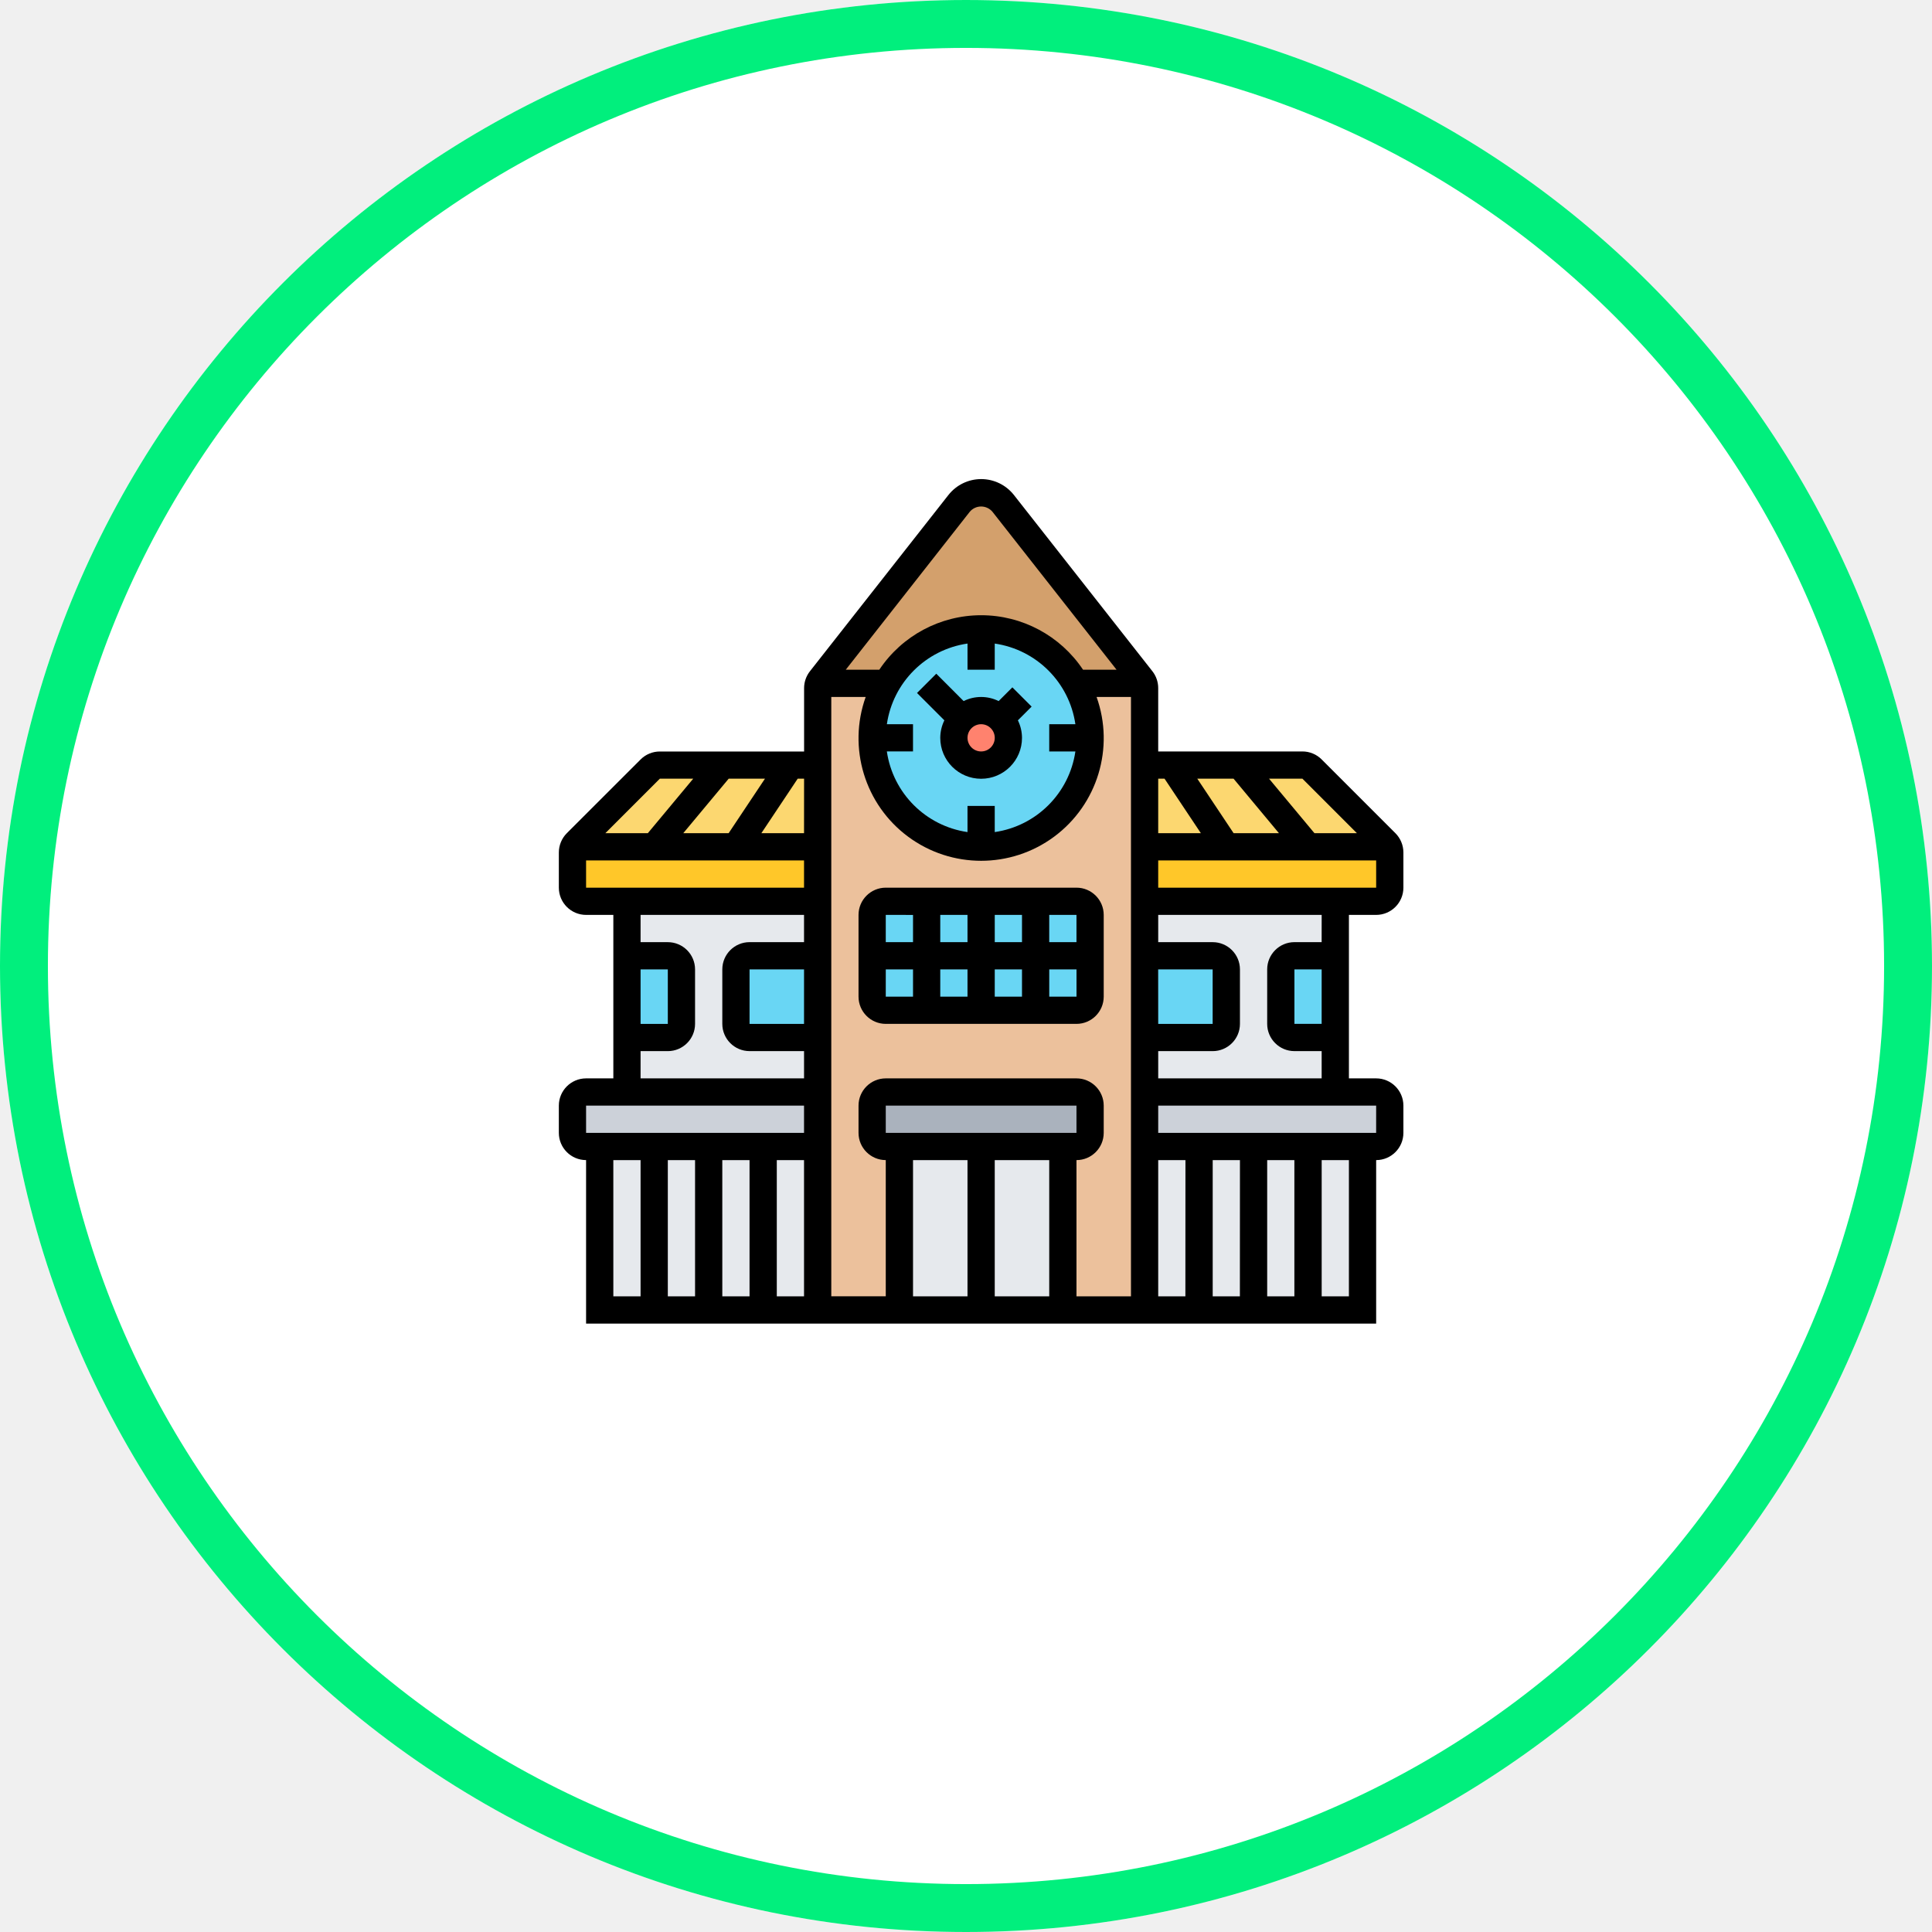
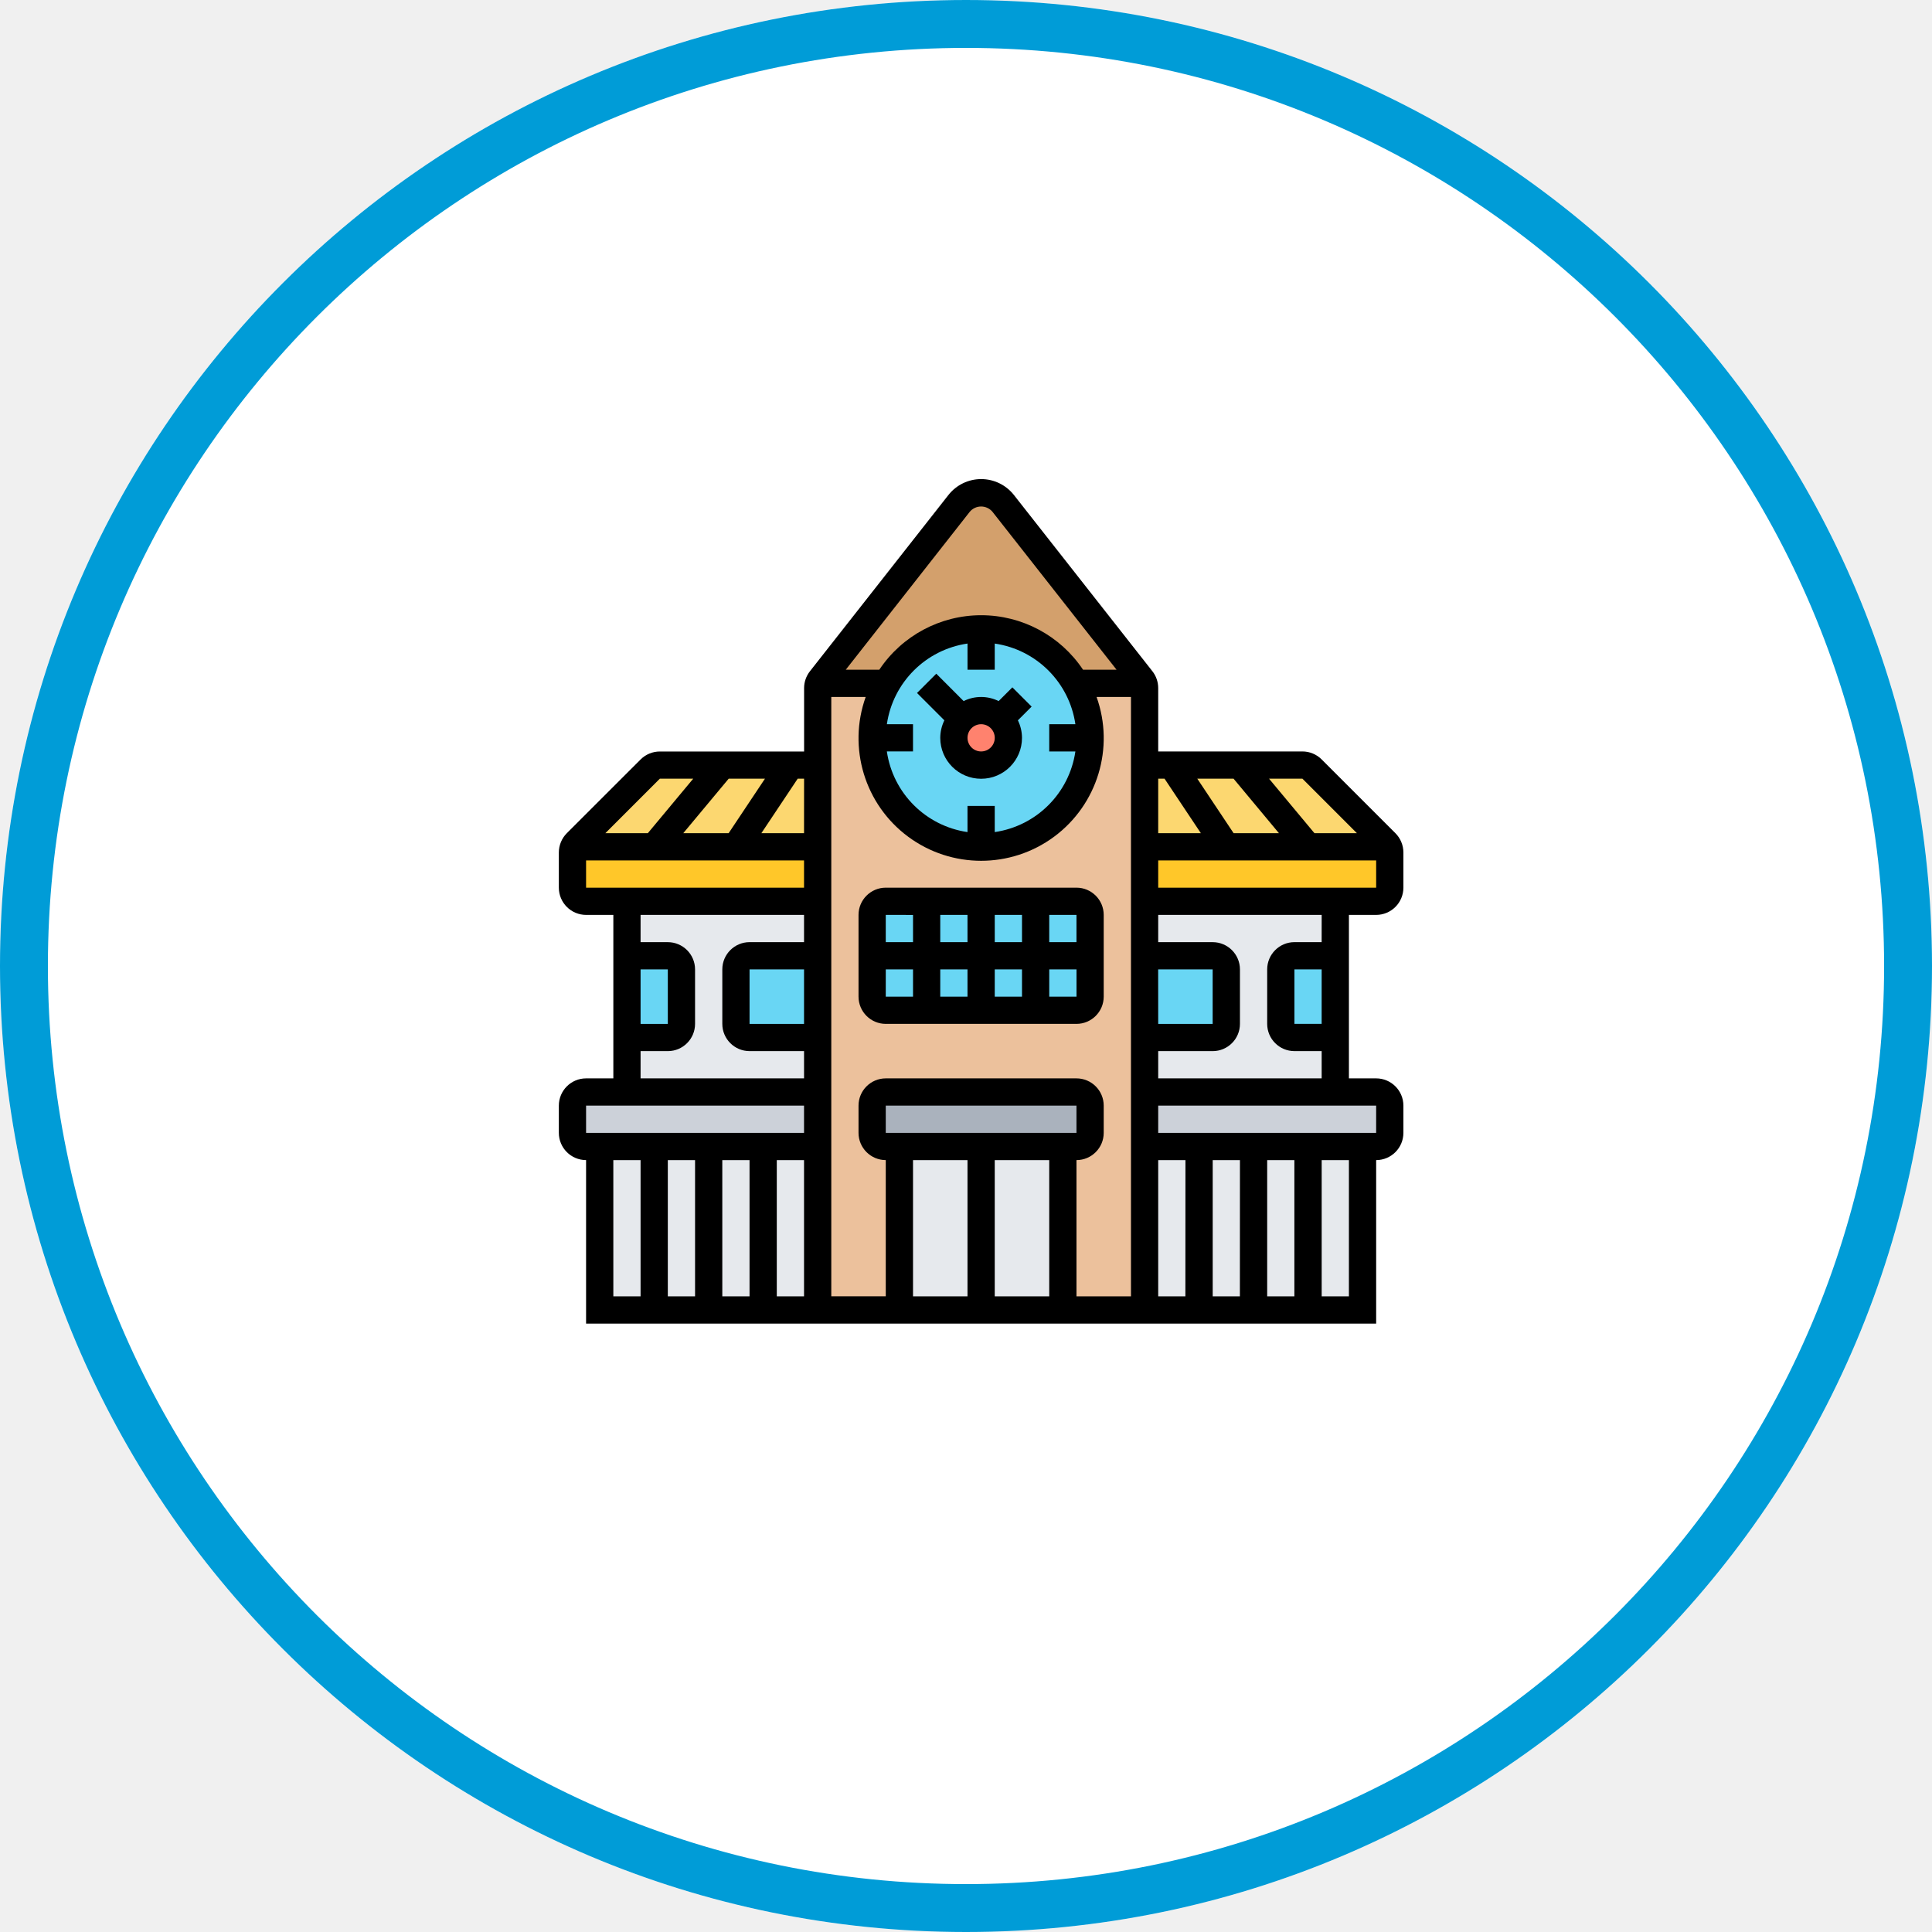
<svg xmlns="http://www.w3.org/2000/svg" width="121" height="121" viewBox="0 0 121 121">
  <g id="school" transform="translate(-137 -580)">
-     <g id="Ellipse_148" data-name="Ellipse 148" transform="translate(137 580)" fill="#fff" stroke="#01ef7d" stroke-width="3">
+     <g id="Ellipse_148" data-name="Ellipse 148" transform="translate(137 580)" fill="#fff" stroke="#009CD7" stroke-width="3">
      <circle cx="60.5" cy="60.5" r="60.5" stroke="none" />
      <circle cx="60.5" cy="60.5" r="59" fill="none" />
    </g>
    <g id="school-2" data-name="school" transform="translate(-624 142)">
      <g id="Group_308" data-name="Group 308" transform="translate(796.854 468.854)">
        <g id="Group_287" data-name="Group 287" transform="translate(35.832 37.538)">
          <path id="Path_736" data-name="Path 736" d="M59.356,46.853v1.706a.856.856,0,0,1-.853.853H44V46H58.5A.856.856,0,0,1,59.356,46.853Z" transform="translate(-44 -46)" fill="#ccd1d9" />
        </g>
        <g id="Group_288" data-name="Group 288" transform="translate(0 37.538)">
          <path id="Path_737" data-name="Path 737" d="M17.356,46v3.413H2.853A.856.856,0,0,1,2,48.559V46.853A.856.856,0,0,1,2.853,46h14.5Z" transform="translate(-2 -46)" fill="#ccd1d9" />
        </g>
        <g id="Group_289" data-name="Group 289" transform="translate(1.706 40.951)">
          <path id="Path_738" data-name="Path 738" d="M4,50H17.65V60.238H4Z" transform="translate(-4 -50)" fill="#e6e9ed" />
        </g>
        <g id="Group_290" data-name="Group 290" transform="translate(3.413 25.594)">
          <path id="Path_739" data-name="Path 739" d="M6,32H17.944V43.944H6Z" transform="translate(-6 -32)" fill="#e6e9ed" />
        </g>
        <g id="Group_291" data-name="Group 291" transform="translate(35.832 25.594)">
          <path id="Path_740" data-name="Path 740" d="M44,32H55.944V43.944H44Z" transform="translate(-44 -32)" fill="#e6e9ed" />
        </g>
        <g id="Group_292" data-name="Group 292" transform="translate(35.832 40.951)">
          <path id="Path_741" data-name="Path 741" d="M44,50H57.65V60.238H44Z" transform="translate(-44 -50)" fill="#e6e9ed" />
        </g>
        <g id="Group_293" data-name="Group 293" transform="translate(44.363 29.007)">
          <path id="Path_742" data-name="Path 742" d="M57.413,36v5.119H54.853A.856.856,0,0,1,54,40.266V36.853A.856.856,0,0,1,54.853,36Z" transform="translate(-54 -36)" fill="#69d6f4" />
        </g>
        <g id="Group_294" data-name="Group 294" transform="translate(35.832 29.007)">
          <path id="Path_743" data-name="Path 743" d="M49.119,36.853v3.413a.856.856,0,0,1-.853.853H44V36h4.266A.856.856,0,0,1,49.119,36.853Z" transform="translate(-44 -36)" fill="#69d6f4" />
        </g>
        <g id="Group_295" data-name="Group 295" transform="translate(3.413 29.007)">
          <path id="Path_744" data-name="Path 744" d="M9.413,36.853v3.413a.856.856,0,0,1-.853.853H6V36H8.559A.856.856,0,0,1,9.413,36.853Z" transform="translate(-6 -36)" fill="#69d6f4" />
        </g>
        <g id="Group_296" data-name="Group 296" transform="translate(10.238 29.007)">
          <path id="Path_745" data-name="Path 745" d="M19.119,36v5.119H14.853A.856.856,0,0,1,14,40.266V36.853A.856.856,0,0,1,14.853,36Z" transform="translate(-14 -36)" fill="#69d6f4" />
        </g>
        <g id="Group_297" data-name="Group 297" transform="translate(35.832 22.182)">
          <path id="Path_746" data-name="Path 746" d="M59.356,28.35v2.21a.856.856,0,0,1-.853.853H44V28H59.28A.834.834,0,0,1,59.356,28.35Z" transform="translate(-44 -28)" fill="#ffc729" />
        </g>
        <g id="Group_298" data-name="Group 298" transform="translate(0 22.182)">
          <path id="Path_747" data-name="Path 747" d="M17.356,28v3.413H2.853A.856.856,0,0,1,2,30.559V28.35A.835.835,0,0,1,2.077,28h15.28Z" transform="translate(-2 -28)" fill="#ffc729" />
        </g>
        <g id="Group_299" data-name="Group 299" transform="translate(35.832 17.063)">
          <path id="Path_748" data-name="Path 748" d="M59.109,26.871l-4.624-4.624a.861.861,0,0,0-.6-.247H44v5.119H59.271a.693.693,0,0,0-.162-.247Z" transform="translate(-44 -22)" fill="#fcd770" />
        </g>
        <g id="Group_300" data-name="Group 300" transform="translate(0.085 17.063)">
          <path id="Path_749" data-name="Path 749" d="M7.483,22a.861.861,0,0,0-.6.247L2.262,26.871a.693.693,0,0,0-.162.247H17.371V22Z" transform="translate(-2.1 -22)" fill="#fcd770" />
        </g>
        <g id="Group_301" data-name="Group 301" transform="translate(15.356 11.944)">
          <path id="Path_750" data-name="Path 750" d="M40.416,16H20.06a.719.719,0,0,0-.06.3V55.244H40.475V16.3A.719.719,0,0,0,40.416,16Z" transform="translate(-20 -16)" fill="#ecc19c" />
        </g>
        <g id="Group_302" data-name="Group 302" transform="translate(18.769 25.594)">
          <path id="Path_751" data-name="Path 751" d="M36.8,38.825H24.853A.853.853,0,0,1,24,37.972V32.853A.853.853,0,0,1,24.853,32H36.8a.853.853,0,0,1,.853.853v5.119A.853.853,0,0,1,36.8,38.825Z" transform="translate(-24 -32)" fill="#69d6f4" />
        </g>
        <g id="Group_303" data-name="Group 303" transform="translate(15.416)">
          <path id="Path_752" data-name="Path 752" d="M40.426,13.944H36.16a6.828,6.828,0,0,0-11.824,0H20.07a.74.74,0,0,1,.119-.23l8.676-11.04a1.754,1.754,0,0,1,2.764,0l8.676,11.04A.74.74,0,0,1,40.426,13.944Z" transform="translate(-20.07 -2)" fill="#d3a06c" />
        </g>
        <g id="Group_304" data-name="Group 304" transform="translate(18.769 37.538)">
          <path id="Path_753" data-name="Path 753" d="M37.65,46.853v1.706a.856.856,0,0,1-.853.853H24.853A.856.856,0,0,1,24,48.559V46.853A.856.856,0,0,1,24.853,46H36.8A.856.856,0,0,1,37.65,46.853Z" transform="translate(-24 -46)" fill="#aab2bd" />
        </g>
        <g id="Group_305" data-name="Group 305" transform="translate(18.769 8.531)">
          <path id="Path_754" data-name="Path 754" d="M37.65,18.825a6.821,6.821,0,1,1-.913-3.413A6.823,6.823,0,0,1,37.65,18.825Z" transform="translate(-24 -12)" fill="#69d6f4" />
        </g>
        <g id="Group_306" data-name="Group 306" transform="translate(20.475 40.951)">
          <path id="Path_755" data-name="Path 755" d="M26,50H36.238V60.238H26Z" transform="translate(-26 -50)" fill="#e6e9ed" />
        </g>
        <g id="Group_307" data-name="Group 307" transform="translate(23.888 13.65)">
          <path id="Path_756" data-name="Path 756" d="M32.909,18.5a1.668,1.668,0,0,1,.5,1.2,1.706,1.706,0,1,1-3.413,0,1.7,1.7,0,0,1,2.909-1.2Z" transform="translate(-30 -18)" fill="#ff826e" />
        </g>
      </g>
      <g id="school-3" data-name="school" transform="translate(796 468)">
        <path id="Path_757" data-name="Path 757" d="M28.5,15.293,27.293,16.5l1.713,1.713a2.517,2.517,0,0,0-.257,1.1,2.559,2.559,0,1,0,5.119,0,2.517,2.517,0,0,0-.257-1.1l.86-.86-1.206-1.206-.86.86a2.468,2.468,0,0,0-2.193,0Zm2.809,3.163a.853.853,0,1,1-.853.853A.854.854,0,0,1,31.309,18.456Z" transform="translate(-4.861 -3.099)" />
        <path id="Path_758" data-name="Path 758" d="M36.65,31H24.706A1.708,1.708,0,0,0,23,32.706v5.119a1.708,1.708,0,0,0,1.706,1.706H36.65a1.708,1.708,0,0,0,1.706-1.706V32.706A1.708,1.708,0,0,0,36.65,31Zm0,3.413H34.944V32.706H36.65Zm-6.825,1.706v1.706H28.119V36.119Zm-1.706-1.706V32.706h1.706v1.706Zm3.413,1.706h1.706v1.706H31.531Zm0-1.706V32.706h1.706v1.706Zm-5.119-1.706v1.706H24.706V32.706Zm-1.706,3.413h1.706v1.706H24.706Zm10.238,1.706V36.119h1.707v1.706Z" transform="translate(-4.231 -5.406)" />
        <path id="Path_759" data-name="Path 759" d="M52.188,28.3a1.708,1.708,0,0,0,1.706-1.706V24.388a1.716,1.716,0,0,0-.5-1.206l-4.619-4.619a1.7,1.7,0,0,0-1.206-.5H38.538V14.092a1.706,1.706,0,0,0-.365-1.054L29.5,2a2.609,2.609,0,0,0-4.1,0l-8.674,11.04a1.708,1.708,0,0,0-.366,1.055v3.971H7.325a1.7,1.7,0,0,0-1.206.5L1.5,23.182A1.716,1.716,0,0,0,1,24.388v2.206A1.708,1.708,0,0,0,2.706,28.3H4.413V38.538H2.706A1.708,1.708,0,0,0,1,40.244v1.706a1.708,1.708,0,0,0,1.706,1.706V53.895H52.188V43.657a1.708,1.708,0,0,0,1.706-1.706V40.244a1.708,1.708,0,0,0-1.706-1.706H50.482V28.3Zm-13.65-1.706V24.888h13.65v1.706Zm4.722-3.413-2.275-3.413h2.272L46.1,23.182Zm7.722,0H48.323l-2.844-3.413H47.57ZM38.935,19.769l2.275,3.413H38.538V19.769Zm-.4,11.944h3.413v3.413H38.538Zm8.531,11.944v8.531H45.363V43.657Zm-3.413,8.531H41.951V43.657h1.706Zm-3.413,0H38.538V43.657h1.706ZM21.475,41.951V40.244H33.419v1.706Zm5.119,1.706v8.531H23.182V43.657Zm1.706,0h3.413v8.531H28.3Zm5.119,0a1.708,1.708,0,0,0,1.706-1.706V40.244a1.708,1.708,0,0,0-1.706-1.706H21.475a1.708,1.708,0,0,0-1.706,1.706v1.706a1.708,1.708,0,0,0,1.706,1.706v8.531H18.063V14.65h2.154a7.678,7.678,0,1,0,14.461,0h2.154V52.188H33.419Zm-23.888,0v8.531H7.825V43.657Zm1.706,0h1.706v8.531H11.238Zm3.413,0h1.706v8.531H14.65Zm1.706-8.531H12.944V31.713h3.413ZM28.3,12.944V11.306a5.976,5.976,0,0,1,5.051,5.051H31.713v1.706h1.638A5.976,5.976,0,0,1,28.3,23.113V21.475H26.594v1.638a5.976,5.976,0,0,1-5.051-5.051h1.638V16.356H21.544a5.976,5.976,0,0,1,5.051-5.051v1.638ZM26.737,3.051a.929.929,0,0,1,1.419,0l7.774,9.893h-2.1a7.67,7.67,0,0,0-12.76,0h-2.1ZM16.356,23.182H13.684l2.275-3.413h.4Zm-7.563,0,2.844-3.413h2.272l-2.275,3.413ZM7.325,19.769H9.416L6.573,23.182H3.913ZM2.706,24.888h13.65v1.706H2.706Zm3.413,6.825H7.825v3.413H6.119Zm0,5.119H7.825a1.708,1.708,0,0,0,1.706-1.706V31.713a1.708,1.708,0,0,0-1.706-1.706H6.119V28.3H16.356v1.706H12.944a1.708,1.708,0,0,0-1.706,1.706v3.413a1.708,1.708,0,0,0,1.706,1.706h3.413v1.706H6.119ZM2.706,40.244h13.65v1.706H2.706Zm1.706,3.413H6.119v8.531H4.413Zm46.069,8.531H48.776V43.657h1.706Zm1.706-10.238H38.538V40.244h13.65Zm-3.413-6.825H47.069V31.713h1.706Zm0-5.119H47.069a1.708,1.708,0,0,0-1.706,1.706v3.413a1.708,1.708,0,0,0,1.706,1.706h1.706v1.706H38.538V36.832h3.413a1.708,1.708,0,0,0,1.706-1.706V31.713a1.708,1.708,0,0,0-1.706-1.706H38.538V28.3H48.776Z" transform="translate(-1 -1)" />
      </g>
    </g>
  </g>
</svg>
